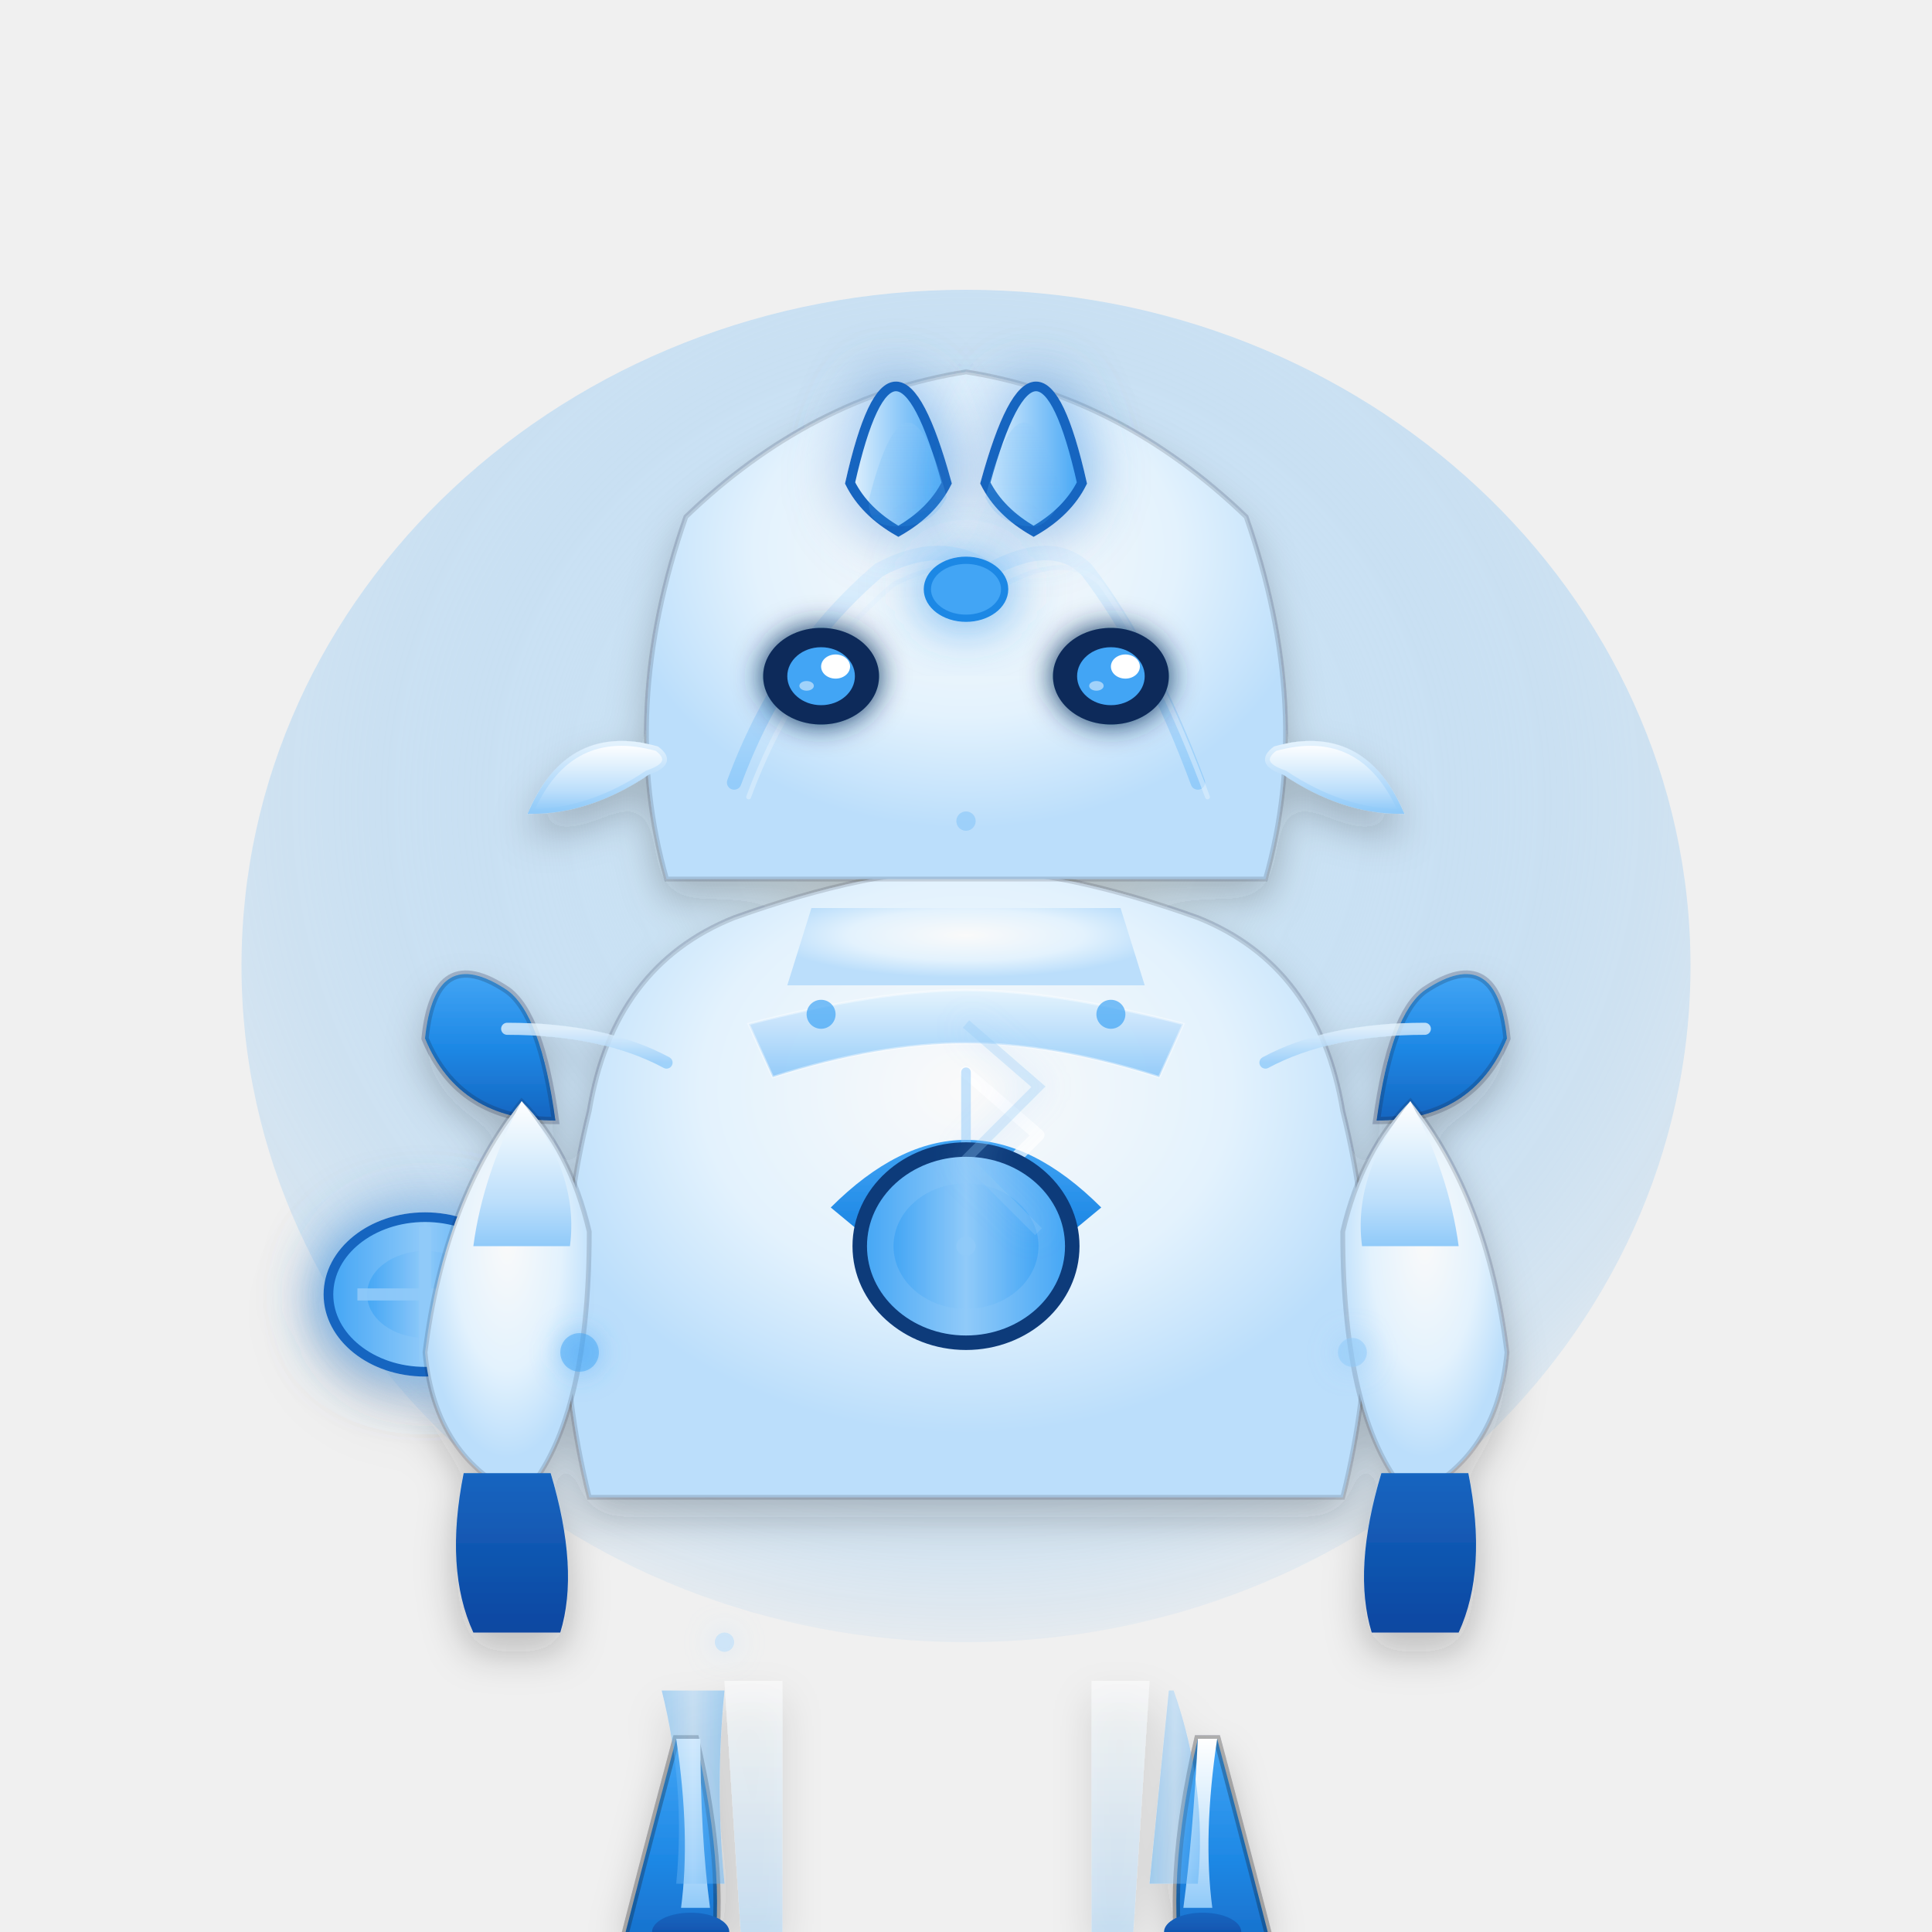
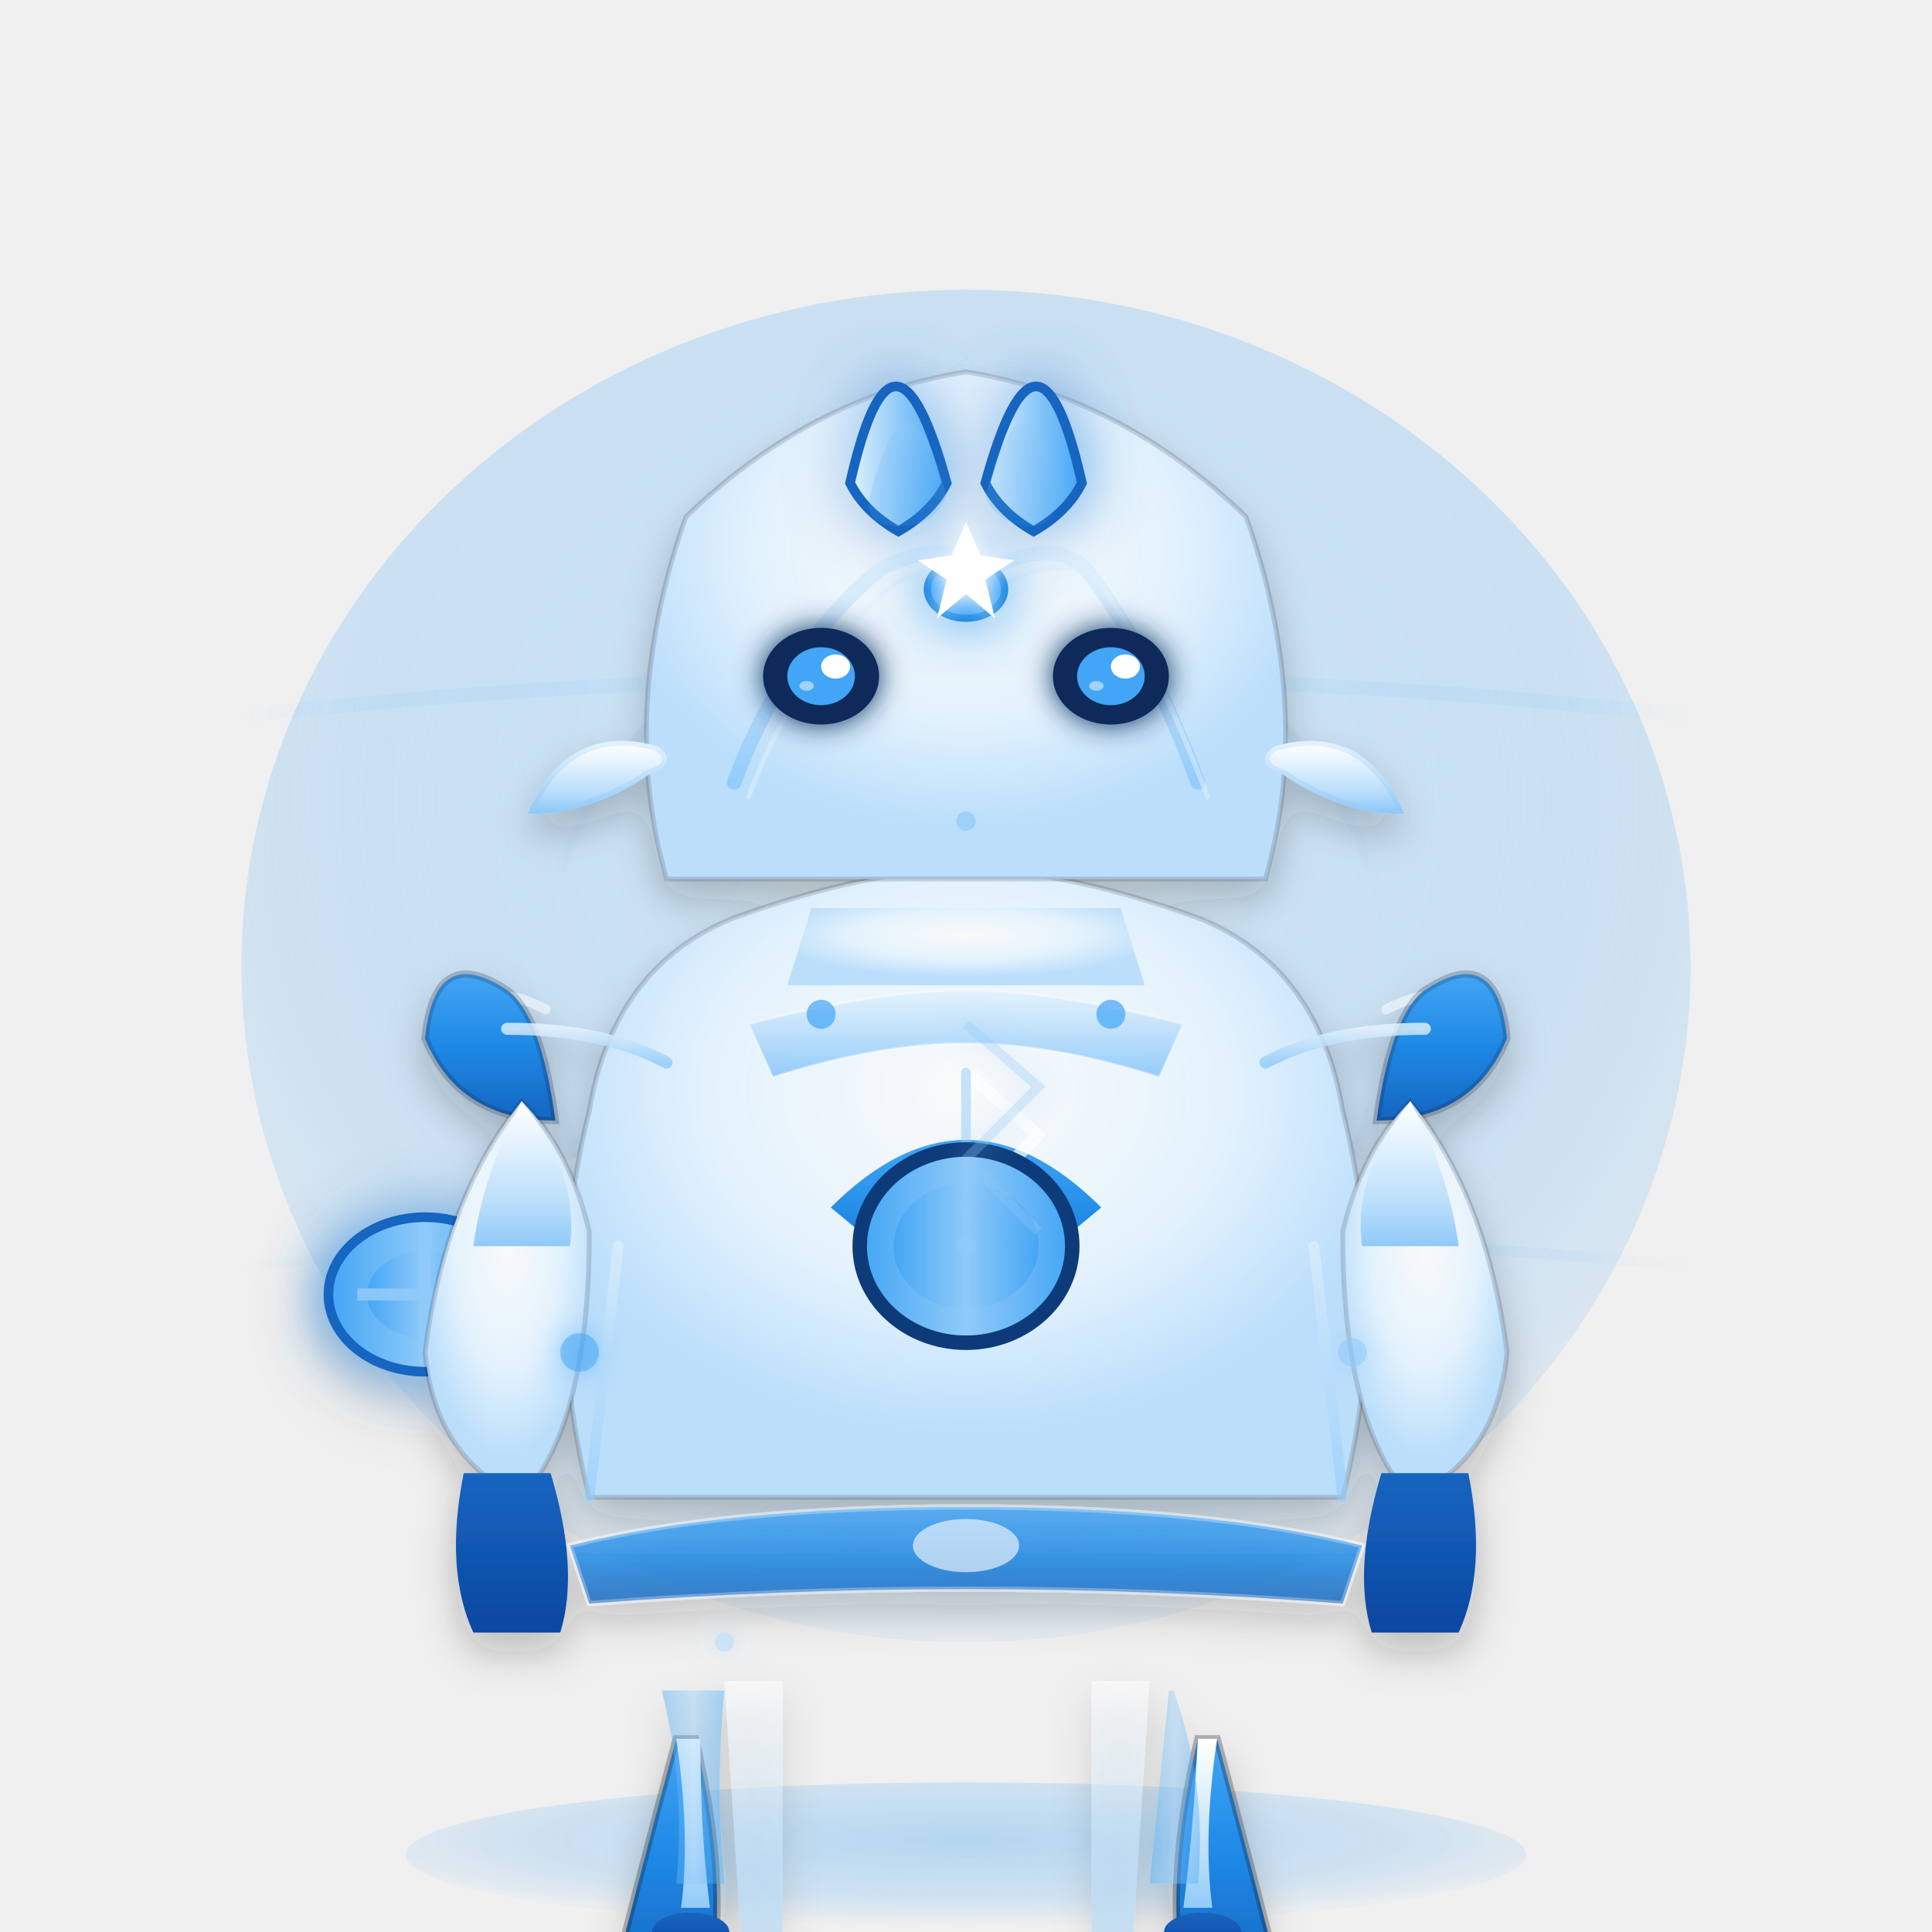
<svg xmlns="http://www.w3.org/2000/svg" viewBox="0 0 400 400" width="400" height="400" role="img">
  <defs>
    <radialGradient id="au_zeta" cx="50%" cy="38%" r="65%">
      <stop offset="0%" stop-color="#fffdf0" stop-opacity="0.95" />
      <stop offset="45%" stop-color="#90caf9" stop-opacity="0.4" />
      <stop offset="85%" stop-color="#42a5f5" stop-opacity="0.15" />
      <stop offset="100%" stop-color="#1e88e5" stop-opacity="0" />
    </radialGradient>
    <radialGradient id="skin_zeta" cx="50%" cy="35%" r="55%">
      <stop offset="0%" stop-color="#fafafa" />
      <stop offset="60%" stop-color="#e3f2fd" />
      <stop offset="100%" stop-color="#bbdefb" />
    </radialGradient>
    <linearGradient id="mn_zeta" x1="0" y1="0" x2="0" y2="1">
      <stop offset="0%" stop-color="#42a5f5" />
      <stop offset="50%" stop-color="#1e88e5" />
      <stop offset="100%" stop-color="#1565c0" />
    </linearGradient>
    <linearGradient id="mn_zeta_shine" x1="0" y1="0" x2="0" y2="1">
      <stop offset="0%" stop-color="#90caf9" stop-opacity="0.8" />
      <stop offset="100%" stop-color="#42a5f5" stop-opacity="0.4" />
    </linearGradient>
    <linearGradient id="sv_zeta" x1="0" y1="0" x2="0" y2="1">
      <stop offset="0%" stop-color="#ffffff" />
      <stop offset="30%" stop-color="#e3f2fd" />
      <stop offset="70%" stop-color="#bbdefb" />
      <stop offset="100%" stop-color="#90caf9" />
    </linearGradient>
    <linearGradient id="ac_zeta" x1="0" y1="0" x2="0" y2="1">
      <stop offset="0%" stop-color="#1565c0" />
      <stop offset="100%" stop-color="#0d47a1" />
    </linearGradient>
    <linearGradient id="timer_zeta" x1="0" y1="0" x2="1" y2="0">
      <stop offset="0%" stop-color="#42a5f5" />
      <stop offset="50%" stop-color="#90caf9" />
      <stop offset="100%" stop-color="#42a5f5" />
    </linearGradient>
    <linearGradient id="timer_zeta_wolf" x1="0" y1="0" x2="1" y2="0">
      <stop offset="0%" stop-color="#8e24aa" />
      <stop offset="50%" stop-color="#ab47bc" />
      <stop offset="100%" stop-color="#8e24aa" />
    </linearGradient>
    <linearGradient id="timer_zeta_galaxy" x1="0" y1="0" x2="1" y2="0">
      <stop offset="0%" stop-color="#ff8f00" />
      <stop offset="50%" stop-color="#ffb300" />
      <stop offset="100%" stop-color="#ff8f00" />
    </linearGradient>
    <linearGradient id="silver_zeta" x1="0" y1="0" x2="0" y2="1">
      <stop offset="0%" stop-color="#e3f2fd" />
      <stop offset="50%" stop-color="#bbdefb" />
      <stop offset="100%" stop-color="#90caf9" />
    </linearGradient>
    <linearGradient id="zeta_crest" x1="0" y1="0" x2="1" y2="0">
      <stop offset="0%" stop-color="#e3f2fd" />
      <stop offset="50%" stop-color="#90caf9" />
      <stop offset="100%" stop-color="#42a5f5" />
    </linearGradient>
    <filter id="glow_zeta" x="-50%" y="-50%" width="200%" height="200%">
      <feGaussianBlur stdDeviation="3" result="blur" />
      <feMerge>
        <feMergeNode in="blur" />
        <feMergeNode in="SourceGraphic" />
      </feMerge>
    </filter>
    <filter id="soft_shadow" x="-20%" y="-20%" width="140%" height="140%">
      <feDropShadow dx="0" dy="4" stdDeviation="4" flood-color="rgba(20,24,36,0.25)" />
    </filter>
    <filter id="blue_glow" x="-100%" y="-100%" width="300%" height="300%">
      <feGaussianBlur stdDeviation="6" result="blur" />
      <feColorMatrix in="blur" type="matrix" values="0.3 0 0 0 0  0 0.8 0 0 0  0 0 1 0 0  0 0 0 2 0" />
      <feMerge>
        <feMergeNode in="blur" />
        <feMergeNode in="SourceGraphic" />
      </feMerge>
    </filter>
+     <radialGradient id="en_zeta" cx="50%" cy="40%" r="60%">
+       <stop offset="0%" stop-color="#42a5f5" stop-opacity="0.9" />
+       <stop offset="70%" stop-color="#42a5f5" stop-opacity="0.45" />
+       <stop offset="100%" stop-color="#42a5f5" stop-opacity="0" />
+     </radialGradient>
+     <linearGradient id="ray_zeta" x1="0" y1="0" x2="1" y2="0">
+       <stop offset="0%" stop-color="#42a5f5" stop-opacity="0" />
+       <stop offset="50%" stop-color="#ffffff" stop-opacity="0.95" />
+       <stop offset="100%" stop-color="#42a5f5" stop-opacity="0" />
+     </linearGradient>
+     <filter id="spark_zeta" x="-100%" y="-100%" width="300%" height="300%">
+       <feGaussianBlur stdDeviation="2.2" result="blur" />
+       <feColorMatrix in="blur" type="matrix" values="1 0 0 0 0  0 1 0 0 0  0 0 1 0 0  0 0 0 2.2 0" />
+       <feMerge>
+         <feMergeNode in="blur" />
+         <feMergeNode in="SourceGraphic" />
+       </feMerge>
+     </filter>
  </defs>
  <ellipse cx="200" cy="200" rx="150" ry="140" fill="url(#au_zeta)">
    <animate attributeName="opacity" values="0.4;0.85;0.4" dur="3.5s" repeatCount="indefinite" />
    <animate attributeName="rx" values="150;160;150" dur="3.5s" repeatCount="indefinite" />
    <animate attributeName="ry" values="140;150;140" dur="3.5s" repeatCount="indefinite" />
  </ellipse>
+   <g opacity="0.95">
+     <ellipse cx="200" cy="384" rx="116" ry="15" fill="url(#en_zeta)" opacity="0.4">
+       <animate attributeName="rx" values="116;126;116" dur="3.5s" repeatCount="indefinite" calcMode="spline" keyTimes="0;0.5;1" keySplines="0.4 0 0.6 1;0.4 0 0.6 1" />
+       <animate attributeName="opacity" values="0.4;0.6;0.4" dur="3.5s" repeatCount="indefinite" />
+     </ellipse>
+     <ellipse cx="200" cy="205" rx="88" ry="82" fill="none" stroke="url(#ray_zeta)" stroke-width="2.2" opacity="0.55">
+       <animate attributeName="rx" values="88;112;88" dur="0.85s" repeatCount="indefinite" />
+       <animate attributeName="ry" values="82;104;82" dur="0.85s" repeatCount="indefinite" />
+       <animate attributeName="opacity" values="0.55;0.1;0.55" dur="0.85s" repeatCount="indefinite" />
+     </ellipse>
+     <path d="M52 148 Q200 132 348 148" stroke="url(#ray_zeta)" stroke-width="3" fill="none" stroke-linecap="round" opacity="0.5">
+       <animate attributeName="opacity" values="0.15;0.65;0.15" dur="2.6s" repeatCount="indefinite" />
+       <animate attributeName="d" values="M52 148 Q200 132 348 148;M52 144 Q200 128 348 144;M52 148 Q200 132 348 148" dur="2.6s" repeatCount="indefinite" />
+     </path>
+     <path d="M52 262 Q200 248 348 262" stroke="url(#ray_zeta)" stroke-width="2.2" fill="none" stroke-linecap="round" opacity="0.4">
+       <animate attributeName="opacity" values="0.1;0.5;0.1" dur="3.2s" repeatCount="indefinite" />
+       <animate attributeName="d" values="M52 262 Q200 248 348 262;M52 266 Q200 252 348 266;M52 262 Q200 248 348 262" dur="3.2s" repeatCount="indefinite" />
+     </path>
+   </g>
  <g filter="url(#soft_shadow)">
    <animateTransform attributeName="transform" type="translate" values="0 0;0 -4;0 0" dur="3.2s" repeatCount="indefinite" calcMode="spline" keyTimes="0;0.5;1" keySplines="0.4 0 0.6 1;0.4 0 0.6 1" />
    <g transform="translate(0, 10)">
      <g>
        <path d="M140 350 Q132 380 127 400 L147 400 Q151 380 144 350 Z" fill="url(#mn_zeta)" stroke="rgba(20,24,36,0.3)" stroke-width="1.5" />
        <path d="M140 350 Q143 370 141 385 L147 385 Q145 370 145 350 Z" fill="url(#sv_zeta)" />
        <ellipse cx="143" cy="390" rx="8" ry="4" fill="url(#ac_zeta)" />
        <path d="M150 338 L154 400 L162 400 L162 338 Z" fill="url(#sv_zeta)" opacity="0.5" />
        <path d="M137 340 Q142 360 140 380 L150 380 Q148 360 150 340 Z" fill="url(#timer_zeta)" opacity="0.4" />
        <path d="M252 350 Q260 380 265 400 L245 400 Q241 380 248 350 Z" fill="url(#mn_zeta)" stroke="rgba(20,24,36,0.3)" stroke-width="1.5" />
        <path d="M252 350 Q249 370 251 385 L245 385 Q247 370 248 350 Z" fill="url(#sv_zeta)" />
        <ellipse cx="249" cy="390" rx="8" ry="4" fill="url(#ac_zeta)" />
        <path d="M238 338 L234 400 L226 400 L226 338 Z" fill="url(#sv_zeta)" opacity="0.5" />
        <path d="M243 340 Q250 360 248 380 L238 380 Q240 360 242 340 Z" fill="url(#timer_zeta)" opacity="0.4" />
      </g>
      <path d="M122 300 Q112 260 122 220 Q127 190 152 180 Q180 170 200 170 Q220 170 248 180 Q273 190 278 220 Q288 260 278 300 Z" fill="url(#skin_zeta)" stroke="rgba(20,24,36,0.15)" stroke-width="1">
        <animate attributeName="d" values="M122 300 Q112 260 122 220 Q127 190 152 180 Q180 170 200 170 Q220 170 248 180 Q273 190 278 220 Q288 260 278 300 Z;                       M122 300 Q112 260 122 217 Q127 187 152 177 Q180 167 200 167 Q220 167 248 177 Q273 187 278 217 Q288 257 278 300 Z;                       M122 300 Q112 260 122 220 Q127 190 152 180 Q180 170 200 170 Q220 170 248 180 Q273 190 278 220 Q288 260 278 300 Z" dur="3.2s" repeatCount="indefinite" calcMode="spline" keyTimes="0;0.5;1" keySplines="0.4 0 0.6 1;0.4 0 0.6 1" />
      </path>
      <path d="M172 240 Q200 212 228 240 Q210 255 200 262 Q190 255 172 240 Z" fill="url(#mn_zeta)">
        <animate attributeName="opacity" values="1;0.85;1" dur="3.2s" repeatCount="indefinite" />
      </path>
      <path d="M180 245 Q200 222 220 245 Q208 256 200 260 Q192 256 180 245 Z" fill="url(#mn_zeta_shine)" opacity="0.7" />
      <path d="M200 212 L215 225 L200 240 L215 255" fill="none" stroke="#ffffff" stroke-width="2.5" stroke-linecap="round" stroke-linejoin="round" opacity="0.7">
        <animate attributeName="opacity" values="0.7;1;0.7" dur="2s" repeatCount="indefinite" />
        <animate attributeName="stroke-dashoffset" values="0;-50" dur="3s" repeatCount="indefinite" />
      </path>
      <path d="M200 212 L200 240 L185 240" fill="none" stroke="#90caf9" stroke-width="2" stroke-linecap="round" opacity="0.5">
        <animate attributeName="opacity" values="0.5;0.8;0.5" dur="2.5s" repeatCount="indefinite" />
      </path>
      <g id="coreUnit">
        <ellipse cx="200" cy="248" rx="18" ry="16" fill="url(#timer_zeta)" stroke="#0d3a7a" stroke-width="2.5">
          <animate attributeName="rx" values="18;20;18" dur="1.5s" repeatCount="indefinite" />
          <animate attributeName="ry" values="16;18;16" dur="1.5s" repeatCount="indefinite" />
        </ellipse>
        <ellipse cx="200" cy="248" rx="12" ry="10" fill="url(#timer_zeta)" opacity="0.9">
          <animate attributeName="opacity" values="0.9;1;0.7;1;0.9" dur="1.5s" repeatCount="indefinite" />
        </ellipse>
        <path d="M193 242 L207 254 L193 254 L207 242" fill="none" stroke="#bbdefb" stroke-width="2" opacity="0.8" filter="url(#glow_zeta)">
          <animate attributeName="opacity" values="0.8;1;0.8" dur="1s" repeatCount="indefinite" />
        </path>
        <circle cx="200" cy="248" r="4" fill="#90caf9">
          <animate attributeName="r" values="4;5;4" dur="1s" repeatCount="indefinite" />
          <animate attributeName="opacity" values="1;0.6;1" dur="1s" repeatCount="indefinite" />
        </circle>
      </g>
      <g id="colorTimer">
        <ellipse cx="200" cy="248" rx="22" ry="20" fill="url(#timer_zeta)" stroke="#0d3a7a" stroke-width="3">
          <animate attributeName="rx" values="22;24;22" dur="1.2s" repeatCount="indefinite" />
          <animate attributeName="ry" values="20;22;20" dur="1.2s" repeatCount="indefinite" />
        </ellipse>
        <ellipse cx="200" cy="248" rx="15" ry="13" fill="url(#timer_zeta)" opacity="0.9">
          <animate attributeName="opacity" values="0.9;1;0.6;1;0.9" dur="1.5s" repeatCount="indefinite" />
          <animate attributeName="rx" values="15;17;14;17;15" dur="1.5s" repeatCount="indefinite" />
        </ellipse>
        <animate attributeName="fill" values="url(#timer_zeta);url(#timer_zeta);url(#timer_zeta_wolf);url(#timer_zeta_galaxy);url(#timer_zeta)" dur="24s" repeatCount="indefinite" begin="4s" />
      </g>
      <path d="M155 202 Q182 195 200 195 Q218 195 245 202 L240 213 Q218 206 200 206 Q182 206 160 213 Z" fill="url(#silver_zeta)" stroke="rgba(255,255,255,0.4)" stroke-width="0.5" opacity="0.95" />
+       <path d="M128 248 L122 300" stroke="url(#silver_zeta)" stroke-width="2.2" stroke-linecap="round" fill="none" opacity="0.55" />
+       <path d="M272 248 L278 300" stroke="url(#silver_zeta)" stroke-width="2.2" stroke-linecap="round" fill="none" opacity="0.55" />
+       <path d="M118 310 Q150 302 200 302 Q250 302 282 310 L278 322 Q200 316 122 322 Z" fill="url(#mn_zeta)" opacity="0.8" />
+       <path d="M118 310 Q150 302 200 302 Q250 302 282 310 L278 322 Q200 316 122 322 Z" fill="none" stroke="rgba(255,255,255,0.4)" stroke-width="1.1" opacity="0.7" />
+       <ellipse cx="200" cy="310" rx="11" ry="5.5" fill="#ffffff" opacity="0.6">
+         <animate attributeName="opacity" values="0.6;1;0.6" dur="2s" repeatCount="indefinite" />
+       </ellipse>
+       <path d="M113 199 Q98 191 91 205" stroke="rgba(255,255,255,0.8)" stroke-width="2" stroke-linecap="round" fill="none" opacity="0.6" />
+       <path d="M287 199 Q302 191 309 205" stroke="rgba(255,255,255,0.8)" stroke-width="2" stroke-linecap="round" fill="none" opacity="0.6" />
      <path d="M105 195 Q90 185 88 205 Q95 222 115 222 Q112 200 105 195 Z" fill="url(#mn_zeta)" stroke="rgba(20,24,36,0.2)" stroke-width="1.5" />
      <path d="M295 195 Q310 185 312 205 Q305 222 285 222 Q288 200 295 195 Z" fill="url(#mn_zeta)" stroke="rgba(20,24,36,0.2)" stroke-width="1.5" />
      <path d="M105 203 Q125 203 138 210" stroke="url(#silver_zeta)" stroke-width="2.5" fill="none" stroke-linecap="round" opacity="0.8" />
      <path d="M295 203 Q275 203 262 210" stroke="url(#silver_zeta)" stroke-width="2.5" fill="none" stroke-linecap="round" opacity="0.8" />
      <g transform="translate(88, 258)">
        <ellipse cx="0" cy="0" rx="20" ry="16" fill="url(#timer_zeta)" stroke="#1565c0" stroke-width="2" filter="url(#blue_glow)">
          <animate attributeName="rx" values="20;22;20" dur="2s" repeatCount="indefinite" />
        </ellipse>
        <ellipse cx="0" cy="0" rx="12" ry="9" fill="url(#timer_zeta)" opacity="0.9">
          <animate attributeName="opacity" values="0.9;1;0.8;1;0.9" dur="1.5s" repeatCount="indefinite" />
        </ellipse>
        <path d="M-14 0 L14 0 M0 -14 L0 14" stroke="#90caf9" stroke-width="2.5" opacity="0.9">
          <animate attributeName="opacity" values="0.9;1;0.9" dur="1s" repeatCount="indefinite" />
          <animate attributeName="stroke-width" values="2.5;3.5;2.5" dur="1.5s" repeatCount="indefinite" />
        </path>
      </g>
      <g>
        <path d="M108 218 Q92 238 88 270 Q90 292 108 300 Q122 285 122 245 Q118 228 108 218 Z" fill="url(#skin_zeta)" stroke="rgba(20,24,36,0.15)" stroke-width="1" />
        <path d="M108 218 Q100 233 98 248 L118 248 Q120 233 108 218 Z" fill="url(#sv_zeta)" />
        <path d="M110 300 Q110 315 115 322 L130 322 Q133 315 128 300 Z" fill="url(#ac_zeta)" opacity="0" />
        <path d="M96 295 Q92 315 98 328 L116 328 Q120 315 114 295 Z" fill="url(#ac_zeta)" />
        <path d="M292 218 Q308 238 312 270 Q310 292 292 300 Q278 285 278 245 Q282 228 292 218 Z" fill="url(#skin_zeta)" stroke="rgba(20,24,36,0.15)" stroke-width="1" />
        <path d="M292 218 Q300 233 302 248 L282 248 Q280 233 292 218 Z" fill="url(#sv_zeta)" />
        <path d="M304 295 Q308 315 302 328 L284 328 Q280 315 286 295 Z" fill="url(#ac_zeta)" />
      </g>
      <path d="M168 178 L163 194 L237 194 L232 178 Z" fill="url(#skin_zeta)" />
      <g>
        <path d="M138 172 Q128 137 142 97 Q168 72 200 67 Q232 72 258 97 Q272 137 262 172 Z" fill="url(#skin_zeta)" stroke="rgba(20,24,36,0.15)" stroke-width="1">
          <animate attributeName="d" values="M138 172 Q128 137 142 97 Q168 72 200 67 Q232 72 258 97 Q272 137 262 172 Z;                         M138 172 Q128 135 142 95 Q168 70 200 65 Q232 70 258 95 Q272 135 262 172 Z;                         M138 172 Q128 137 142 97 Q168 72 200 67 Q232 72 258 97 Q272 137 262 172 Z" dur="3.2s" repeatCount="indefinite" calcMode="spline" keyTimes="0;0.5;1" keySplines="0.4 0 0.6 1;0.4 0 0.6 1" />
        </path>
        <path d="M152 152 Q162 125 182 108 Q195 101 205 108 Q218 101 225 108 Q238 125 248 152" fill="none" stroke="url(#silver_zeta)" stroke-width="3" stroke-linecap="round" opacity="0.9" />
        <path d="M155 155 Q165 128 185 111 Q198 104 208 111 Q221 104 228 111 Q240 128 250 155" fill="none" stroke="#e3f2fd" stroke-width="1" stroke-linecap="round" opacity="0.5" />
        <g>
          <ellipse cx="170" cy="130" rx="12" ry="10" fill="#0a2a5a" filter="url(#glow_zeta)">
            <animate attributeName="ry" values="10;1;10" dur="3.2s" repeatCount="indefinite" begin="0.4s" />
          </ellipse>
          <ellipse cx="170" cy="130" rx="7" ry="6" fill="#42a5f5">
            <animate attributeName="ry" values="6;0.5;6" dur="3.2s" repeatCount="indefinite" begin="0.4s" />
          </ellipse>
          <ellipse cx="173" cy="128" rx="3" ry="2.5" fill="#ffffff" opacity="1" />
          <ellipse cx="167" cy="132" rx="1.5" ry="1" fill="#ffffff" opacity="0.5" />
          <ellipse cx="230" cy="130" rx="12" ry="10" fill="#0a2a5a" filter="url(#glow_zeta)">
            <animate attributeName="ry" values="10;1;10" dur="3.2s" repeatCount="indefinite" begin="0.4s" />
          </ellipse>
          <ellipse cx="230" cy="130" rx="7" ry="6" fill="#42a5f5">
            <animate attributeName="ry" values="6;0.5;6" dur="3.2s" repeatCount="indefinite" begin="0.4s" />
          </ellipse>
          <ellipse cx="233" cy="128" rx="3" ry="2.5" fill="#ffffff" opacity="1" />
          <ellipse cx="227" cy="132" rx="1.5" ry="1" fill="#ffffff" opacity="0.5" />
        </g>
        <path d="M176 90 Q185 50 196 90 Q193 96 186 100 Q179 96 176 90 Z" fill="url(#zeta_crest)" stroke="#1565c0" stroke-width="2" filter="url(#blue_glow)">
          <animateTransform attributeName="transform" type="rotate" values="0;2;0;-2;0" dur="5s" repeatCount="indefinite" />
        </path>
        <path d="M204 90 Q215 50 224 90 Q221 96 214 100 Q207 96 204 90 Z" fill="url(#zeta_crest)" stroke="#1565c0" stroke-width="2" filter="url(#blue_glow)">
          <animateTransform attributeName="transform" type="rotate" values="0;-2;0;2;0" dur="5s" repeatCount="indefinite" />
        </path>
        <path d="M180 93 Q188 62 196 93 Q193 99 186 99 Q179 99 180 93 Z" fill="url(#mn_zeta_shine)" opacity="0.4" />
        <path d="M204 93 Q212 62 220 93 Q217 99 214 99 Q207 99 204 93 Z" fill="url(#mn_zeta_shine)" opacity="0.4" />
        <ellipse cx="200" cy="112" rx="8" ry="6" fill="#42a5f5" stroke="#1e88e5" stroke-width="1.5" filter="url(#blue_glow)">
          <animate attributeName="opacity" values="0.8;1;0.8" dur="1.5s" repeatCount="indefinite" />
          <animate attributeName="rx" values="8;9;8" dur="1.5s" repeatCount="indefinite" />
        </ellipse>
+         <g fill="#ffffff" filter="url(#spark_zeta)">
+           <path d="M200 98 L203 105 L210 106 L204 110 L206 118 L200 113 L194 118 L196 110 L190 106 L197 105 Z">
+             <animate attributeName="opacity" values="0.15;0.95;0.15" dur="1.6s" repeatCount="indefinite" />
+             <animateTransform attributeName="transform" type="rotate" values="0 200 108;90 200 108" dur="3.2s" repeatCount="indefinite" />
+           </path>
+         </g>
        <path d="M136 145 Q118 140 110 158 Q122 158 134 150 Q140 148 136 145 Z" fill="url(#sv_zeta)" stroke="url(#silver_zeta)" stroke-width="1" />
        <path d="M264 145 Q282 140 290 158 Q278 158 266 150 Q260 148 264 145 Z" fill="url(#sv_zeta)" stroke="url(#silver_zeta)" stroke-width="1" />
      </g>
      <g opacity="0.7">
        <circle cx="170" cy="200" r="3" fill="#42a5f5">
          <animate attributeName="r" values="2;5;2" dur="1.5s" repeatCount="indefinite" />
          <animate attributeName="opacity" values="0.4;1;0" dur="1.5s" repeatCount="indefinite" />
          <animate attributeName="cy" values="200;175;200" dur="1.5s" repeatCount="indefinite" />
        </circle>
        <circle cx="230" cy="200" r="3" fill="#42a5f5">
          <animate attributeName="r" values="2;5;2" dur="1.5s" repeatCount="indefinite" begin="0.75s" />
          <animate attributeName="opacity" values="0.4;1;0" dur="1.5s" repeatCount="indefinite" begin="0.75s" />
          <animate attributeName="cy" values="200;175;200" dur="1.5s" repeatCount="indefinite" begin="0.75s" />
        </circle>
        <circle cx="200" cy="160" r="2" fill="#90caf9">
          <animate attributeName="r" values="1;4;1" dur="1s" repeatCount="indefinite" />
          <animate attributeName="opacity" values="0.5;1;0" dur="1s" repeatCount="indefinite" />
          <animate attributeName="cy" values="160;130;160" dur="1s" repeatCount="indefinite" />
        </circle>
        <circle cx="200" cy="248" r="2" fill="#90caf9">
          <animate attributeName="r" values="1;4;1" dur="1s" repeatCount="indefinite" begin="0.5s" />
          <animate attributeName="opacity" values="0.5;1;0" dur="1s" repeatCount="indefinite" begin="0.5s" />
        </circle>
      </g>
    </g>
  </g>
  <g filter="url(#glow_zeta)">
    <circle cx="120" cy="280" r="4" fill="#42a5f5" opacity="0.5">
      <animateMotion path="M0,0 Q-30,-40 -20,-80 Q10,-100 40,-60 Q60,-20 0,0" dur="6s" repeatCount="indefinite" rotate="auto" />
      <animate attributeName="opacity" values="0;0.6;0" dur="6s" repeatCount="indefinite" />
    </circle>
    <circle cx="280" cy="280" r="3" fill="#90caf9" opacity="0.5">
      <animateMotion path="M0,0 Q30,-40 20,-80 Q-10,-100 -40,-60 Q-60,-20 0,0" dur="7s" repeatCount="indefinite" rotate="auto" />
      <animate attributeName="opacity" values="0;0.6;0" dur="7s" repeatCount="indefinite" />
    </circle>
    <circle cx="150" cy="340" r="2" fill="#bbdefb" opacity="0.6">
      <animateMotion path="M0,0 Q-20,20 -10,50 Q20,70 40,30 Q20,-10 0,0" dur="5s" repeatCount="indefinite" rotate="auto" />
      <animate attributeName="opacity" values="0;0.7;0" dur="5s" repeatCount="indefinite" />
    </circle>
    <path d="M200 212 L215 225 L200 240 L215 255" fill="none" stroke="#90caf9" stroke-width="2" opacity="0.3">
      <animate attributeName="stroke-dashoffset" values="0;-60" dur="3s" repeatCount="indefinite" />
      <animate attributeName="stroke-dasharray" values="8,16" dur="3s" repeatCount="indefinite" />
    </path>
  </g>
</svg>
